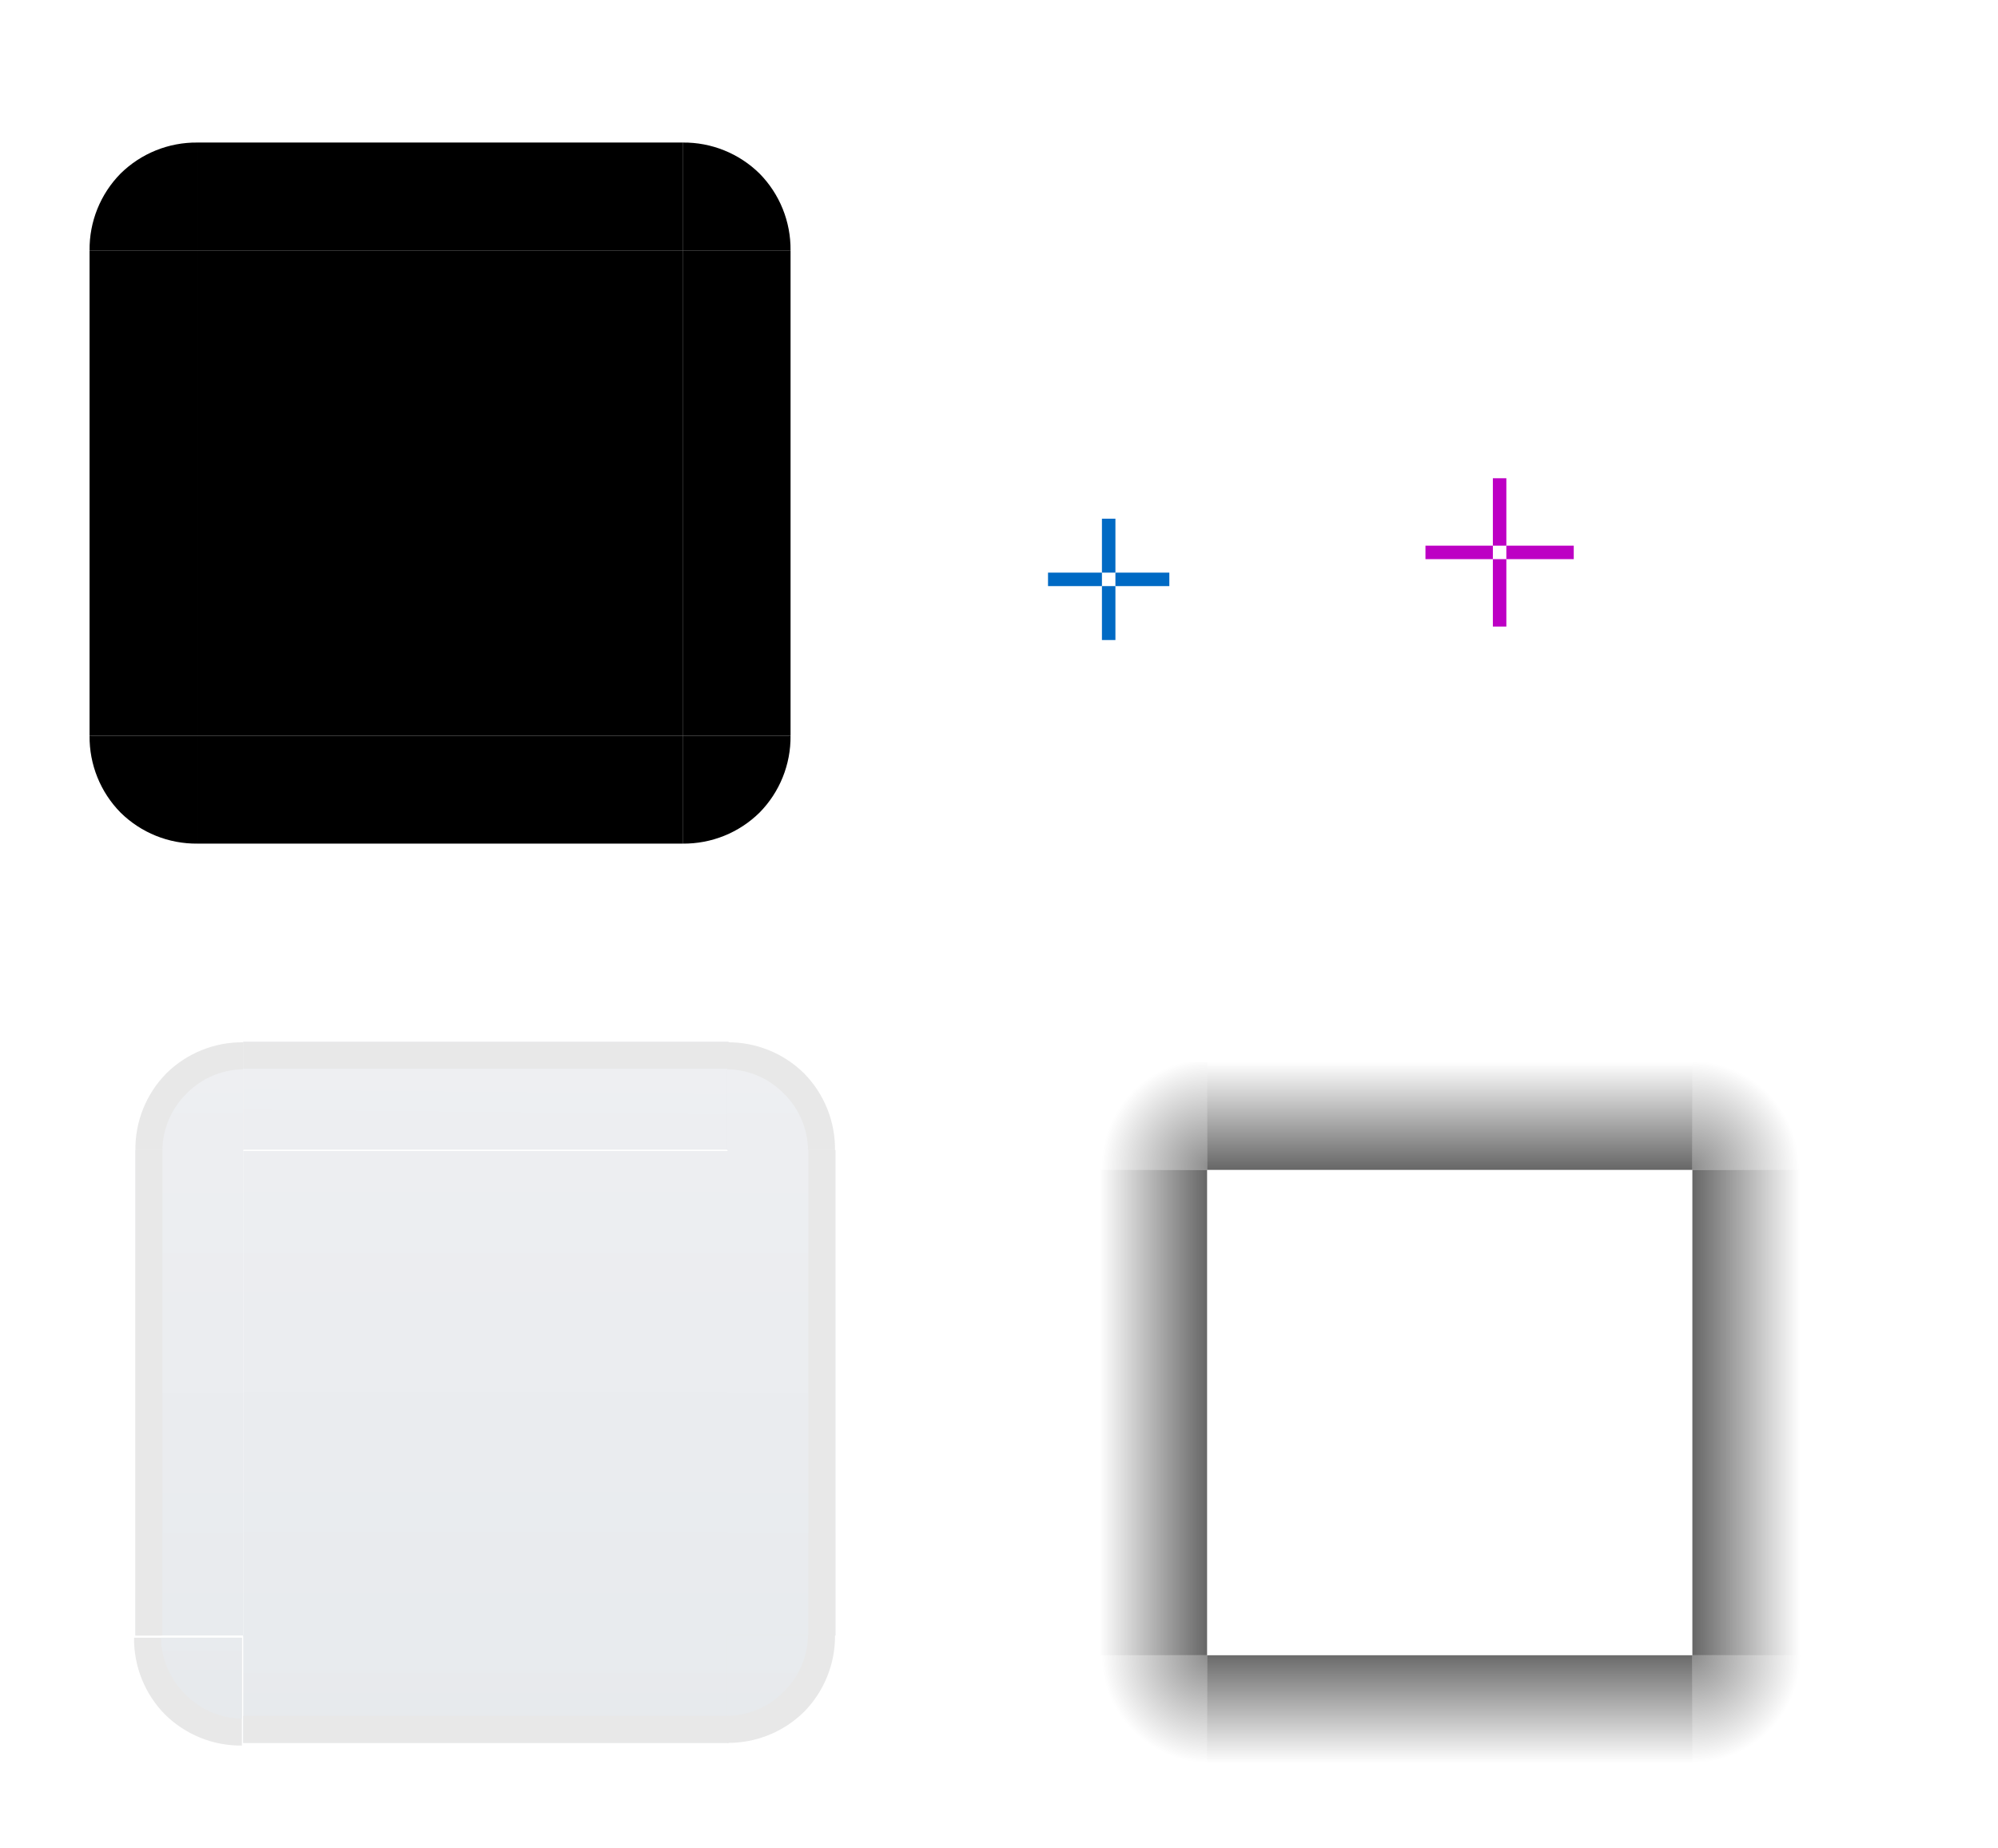
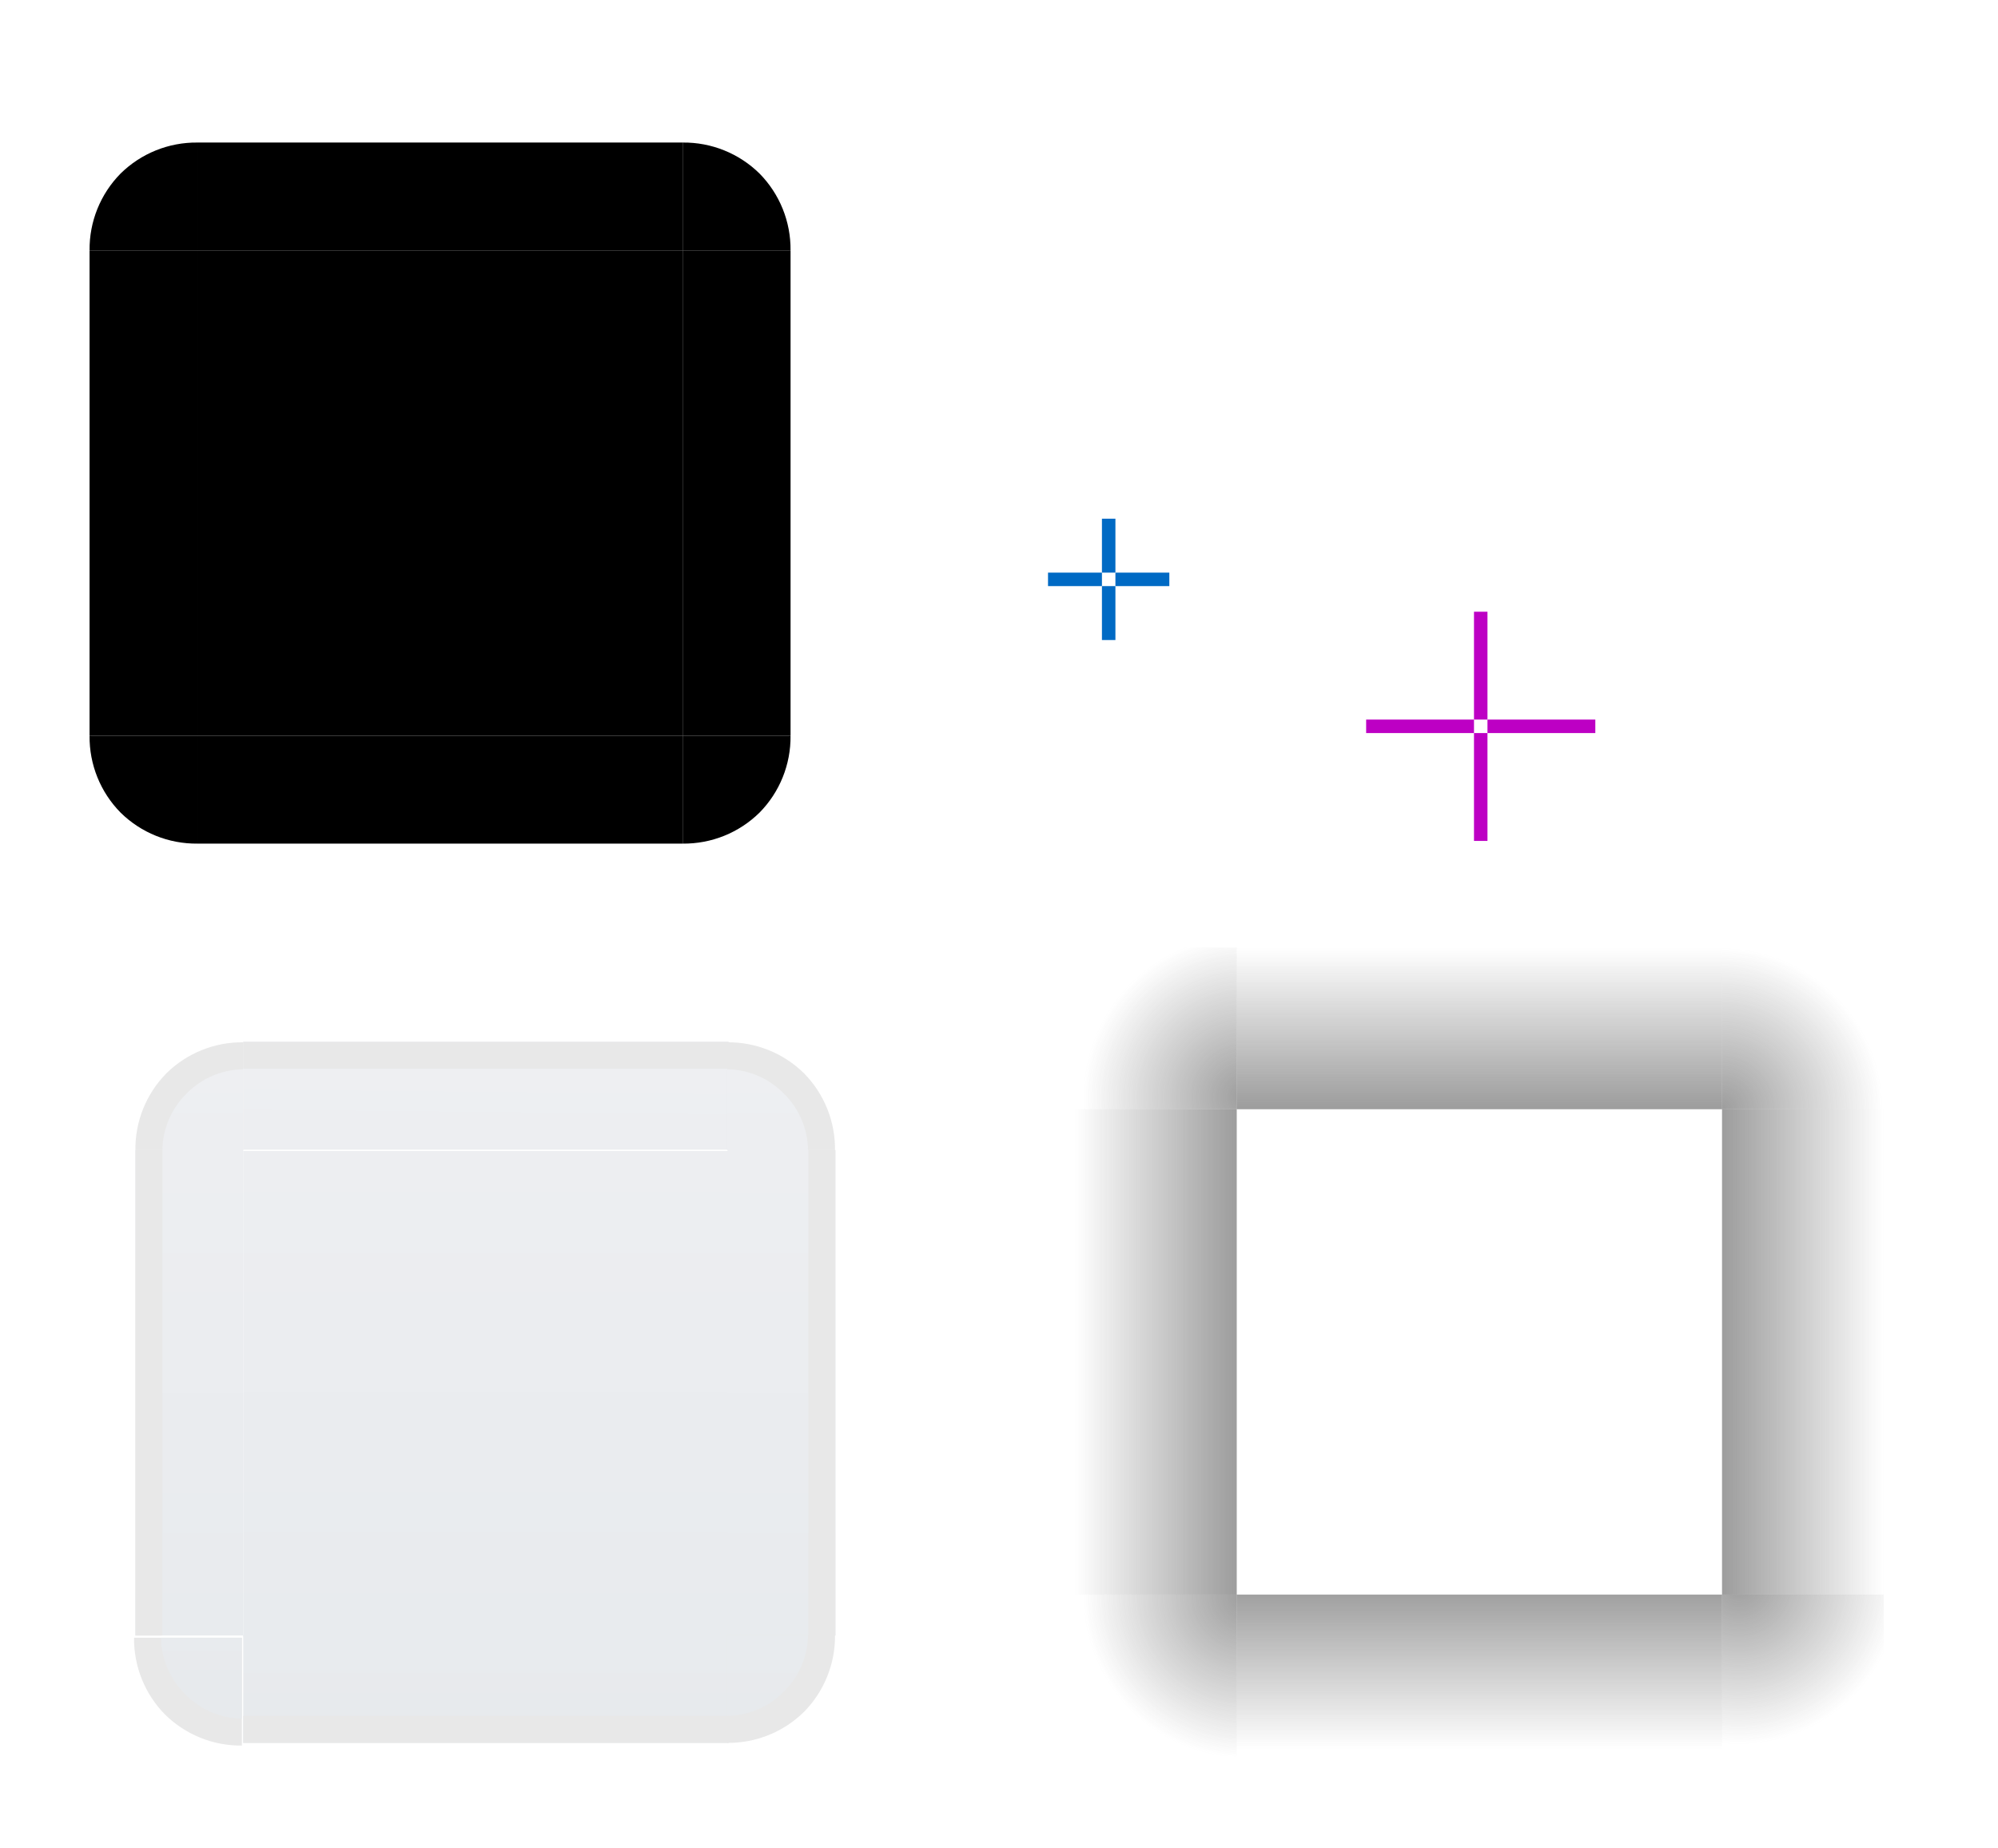
<svg xmlns="http://www.w3.org/2000/svg" xmlns:ns1="http://www.openswatchbook.org/uri/2009/osb" xmlns:xlink="http://www.w3.org/1999/xlink" width="148.216" height="137.016" id="svg3642" version="1.0" viewBox="0 0 148.216 137.016">
  <defs id="defs3644">
    <linearGradient id="linearGradient1038" ns1:paint="solid">
      <stop style="stop-color:#000000;stop-opacity:1;" offset="0" id="stop1036" />
    </linearGradient>
    <linearGradient id="linearGradient1032" ns1:paint="solid">
      <stop style="stop-color:#000000;stop-opacity:1;" offset="0" id="stop1030" />
    </linearGradient>
    <linearGradient id="linearGradient1026" ns1:paint="solid">
      <stop style="stop-color:#000000;stop-opacity:1;" offset="0" id="stop1024" />
    </linearGradient>
    <linearGradient id="linearGradient1020" ns1:paint="solid">
      <stop style="stop-color:#000000;stop-opacity:1;" offset="0" id="stop1018" />
    </linearGradient>
    <linearGradient id="border" ns1:paint="solid">
      <stop style="stop-color:#e8e8e8;stop-opacity:1;" offset="0" id="stop1012" />
    </linearGradient>
    <linearGradient id="bgnew">
      <stop id="stop958" offset="0" style="stop-color:#e7eaed;stop-opacity:1" />
      <stop id="stop960" offset="1" style="stop-color:#eeeff2;stop-opacity:1" />
    </linearGradient>
-     <linearGradient id="linearGradient1165">
-       <stop style="stop-color:#000000;stop-opacity:1;" offset="0" id="stop1161" />
-       <stop style="stop-color:#000000;stop-opacity:0;" offset="1" id="stop1163" />
-     </linearGradient>
-     <linearGradient id="linearGradient1157">
-       <stop style="stop-color:#000000;stop-opacity:1;" offset="0" id="stop1153" />
-       <stop style="stop-color:#000000;stop-opacity:0;" offset="1" id="stop1155" />
-     </linearGradient>
-     <linearGradient id="linearGradient1149">
-       <stop style="stop-color:#000000;stop-opacity:1;" offset="0" id="stop1145" />
-       <stop style="stop-color:#000000;stop-opacity:0;" offset="1" id="stop1147" />
-     </linearGradient>
-     <linearGradient id="linearGradient1141">
-       <stop style="stop-color:#000000;stop-opacity:0.744" offset="0" id="stop1137" />
-       <stop style="stop-color:#000000;stop-opacity:0;" offset="1" id="stop1139" />
-     </linearGradient>
    <linearGradient ns1:paint="solid" id="mask">
      <stop id="stop896" offset="0" style="stop-color:#000000;stop-opacity:1;" />
-     </linearGradient>
-     <linearGradient id="linearGradient888">
-       <stop style="stop-color:#000000;stop-opacity:0.744" offset="0" id="stop884" />
-       <stop style="stop-color:#000000;stop-opacity:0;" offset="1" id="stop886" />
-     </linearGradient>
-     <linearGradient id="linearGradient882">
-       <stop style="stop-color:#000000;stop-opacity:0.744" offset="0" id="stop878" />
-       <stop style="stop-color:#000000;stop-opacity:0;" offset="1" id="stop880" />
-     </linearGradient>
-     <linearGradient id="linearGradient876">
-       <stop style="stop-color:#000000;stop-opacity:0.744" offset="0" id="stop872" />
-       <stop style="stop-color:#000000;stop-opacity:0;" offset="1" id="stop874" />
-     </linearGradient>
-     <radialGradient r="1.5" fy="304.6" fx="300.1" cy="304.6" cx="300.1" gradientTransform="matrix(-5.333,0,0,-5.333,1855,1976)" gradientUnits="userSpaceOnUse" id="radialGradient932" xlink:href="#linearGradient882" />
-     <radialGradient r="1.5" fy="304.6" fx="300.1" cy="304.6" cx="300.1" gradientTransform="matrix(5.333,0,0,-5.333,-1310,1976)" gradientUnits="userSpaceOnUse" id="radialGradient928" xlink:href="#linearGradient888" />
-     <radialGradient r="1.5" fy="304.4" fx="300.1" cy="304.4" cx="300.1" gradientTransform="matrix(-5.333,0,0,5.333,1855,-1308)" gradientUnits="userSpaceOnUse" id="radialGradient924" xlink:href="#linearGradient876" />
-     <linearGradient y2="304.6" x2="261.2" y1="301.6" x1="261.2" gradientTransform="matrix(0.75,0,0,-2.667,65.34,1164)" gradientUnits="userSpaceOnUse" id="linearGradient883" xlink:href="#linearGradient861" />
-     <linearGradient id="linearGradient861">
-       <stop id="stop857" offset="0" style="stop-color:#000000;stop-opacity:0" />
-       <stop id="stop859" offset="1" style="stop-color:#000000;stop-opacity:0.966" />
    </linearGradient>
    <linearGradient y2="202.6" x2="-301.8" y1="202.6" x1="-304.8" gradientTransform="matrix(2.667,0,0,0.75,565.5,45.57)" gradientUnits="userSpaceOnUse" id="linearGradient933" xlink:href="#mask" />
    <linearGradient y2="328.8" x2="229.6" y1="328.8" x1="226.6" gradientTransform="matrix(2.667,0,0,0.75,-388.8,18.8)" gradientUnits="userSpaceOnUse" id="linearGradient935" xlink:href="#mask" />
    <linearGradient y2="202.6" x2="-352.8" y1="202.6" x1="-355.8" gradientTransform="matrix(2.667,0,0,0.75,657.5,45.57)" gradientUnits="userSpaceOnUse" id="linearGradient937" xlink:href="#mask" />
    <linearGradient y2="328.8" x2="226.6" y1="328.8" x1="178.6" gradientTransform="matrix(0.75,0,0,0.75,45.57,18.8)" gradientUnits="userSpaceOnUse" id="linearGradient939" xlink:href="#mask" />
    <linearGradient y2="328.8" x2="178.6" y1="328.8" x1="175.6" gradientTransform="matrix(2.667,0,0,0.75,-296.8,18.8)" gradientUnits="userSpaceOnUse" id="linearGradient941" xlink:href="#mask" />
    <linearGradient gradientTransform="translate(0.9156,69.4)" y2="-312.8" x2="222.6" y1="-312.8" x1="214.6" gradientUnits="userSpaceOnUse" id="linearGradient943" xlink:href="#mask" />
    <linearGradient y2="-312.8" x2="222.6" y1="-312.8" x1="214.6" gradientTransform="translate(-394.1,69.4)" gradientUnits="userSpaceOnUse" id="linearGradient945" xlink:href="#mask" />
    <linearGradient y2="-312.8" x2="222.6" y1="-312.8" x1="214.6" gradientTransform="translate(0.9172,600.2)" gradientUnits="userSpaceOnUse" id="linearGradient947" xlink:href="#mask" />
    <linearGradient y2="-312.8" x2="222.6" y1="-312.8" x1="214.6" gradientTransform="translate(-394.1,600.2)" gradientUnits="userSpaceOnUse" id="linearGradient949" xlink:href="#mask" />
-     <radialGradient xlink:href="#linearGradient1141" id="radialGradient1143" cx="302.5" cy="303.6" fx="302.5" fy="303.6" r="4" gradientUnits="userSpaceOnUse" gradientTransform="matrix(2,5.33e-5,2.492e-5,1.999,-314.7,-291.4)" />
-     <linearGradient xlink:href="#linearGradient1149" id="linearGradient1151" x1="290.4" y1="333.6" x2="298.4" y2="333.6" gradientUnits="userSpaceOnUse" />
-     <linearGradient xlink:href="#linearGradient1157" id="linearGradient1159" x1="254.4" y1="315.6" x2="254.4" y2="307.6" gradientUnits="userSpaceOnUse" />
-     <linearGradient xlink:href="#linearGradient1165" id="linearGradient1167" x1="254.4" y1="329.3" x2="246.4" y2="329.3" gradientUnits="userSpaceOnUse" />
    <linearGradient xlink:href="#bgnew" id="linearGradient927" x1="182.9" y1="358.1" x2="182.9" y2="306.1" gradientUnits="userSpaceOnUse" />
    <linearGradient xlink:href="#bgnew" id="linearGradient936" x1="178.6" y1="334.3" x2="230.6" y2="334.8" gradientUnits="userSpaceOnUse" />
    <linearGradient xlink:href="#bgnew" id="linearGradient944" x1="230.6" y1="349.1" x2="178.6" y2="349.1" gradientUnits="userSpaceOnUse" />
    <linearGradient xlink:href="#bgnew" id="linearGradient970" x1="228.1" y1="-360.9" x2="228" y2="-308.7" gradientUnits="userSpaceOnUse" />
    <linearGradient xlink:href="#bgnew" id="linearGradient978" x1="222.6" y1="360.8" x2="222.6" y2="308.8" gradientUnits="userSpaceOnUse" />
    <linearGradient xlink:href="#bgnew" id="linearGradient986" x1="227.9" y1="-310.9" x2="227.9" y2="-358.9" gradientUnits="userSpaceOnUse" />
    <linearGradient xlink:href="#bgnew" id="linearGradient994" x1="228.1" y1="-360.7" x2="228.1" y2="-308.7" gradientUnits="userSpaceOnUse" />
    <linearGradient xlink:href="#bgnew" id="linearGradient1002" x1="222.7" y1="360.8" x2="222.7" y2="308.8" gradientUnits="userSpaceOnUse" />
    <linearGradient xlink:href="#bgnew" id="linearGradient1010" x1="228" y1="-308.7" x2="228" y2="-360.7" gradientUnits="userSpaceOnUse" />
    <linearGradient xlink:href="#border" id="linearGradient1016" x1="228.6" y1="334.8" x2="230.6" y2="334.8" gradientUnits="userSpaceOnUse" />
    <linearGradient xlink:href="#border" id="linearGradient1022" x1="228" y1="-312.7" x2="236" y2="-312.7" gradientUnits="userSpaceOnUse" />
    <linearGradient xlink:href="#border" id="linearGradient1028" x1="228.6" y1="334.8" x2="230.6" y2="334.8" gradientUnits="userSpaceOnUse" />
    <linearGradient xlink:href="#border" id="linearGradient1034" x1="228" y1="-312.7" x2="236" y2="-312.7" gradientUnits="userSpaceOnUse" />
    <linearGradient xlink:href="#border" id="linearGradient1040" x1="228" y1="-312.7" x2="236" y2="-312.7" gradientUnits="userSpaceOnUse" />
    <linearGradient xlink:href="#border" id="linearGradient1042" x1="228.6" y1="334.8" x2="230.6" y2="334.8" gradientUnits="userSpaceOnUse" />
    <linearGradient xlink:href="#border" id="linearGradient1044" x1="228" y1="-312.7" x2="236" y2="-312.7" gradientUnits="userSpaceOnUse" />
    <linearGradient xlink:href="#border" id="linearGradient1046" x1="228.6" y1="334.8" x2="230.6" y2="334.8" gradientUnits="userSpaceOnUse" />
+     <radialGradient r="1.5" fy="304.6" fx="300.1" cy="304.6" cx="300.1" gradientTransform="matrix(-8,0,0,-8,2658,2784)" gradientUnits="userSpaceOnUse" id="radialGradient932" xlink:href="#shadcorn" />
+     <linearGradient id="shadcorn">
+       <stop style="stop-color:#404040;stop-opacity:1" offset="0" id="stop1137" />
+       <stop style="stop-color:#404040;stop-opacity:0" offset="1" id="stop1139" />
+     </linearGradient>
+     <radialGradient r="1.5" fy="304.6" fx="300.1" cy="304.6" cx="300.1" gradientTransform="matrix(8,0,0,-8,-2107,2783)" gradientUnits="userSpaceOnUse" id="radialGradient928" xlink:href="#shadcorn" />
+     <radialGradient r="1.5" fy="304.4" fx="300.1" cy="304.4" cx="300.1" gradientTransform="matrix(-8,0,0,8,2658,-2125)" gradientUnits="userSpaceOnUse" id="radialGradient924" xlink:href="#shadcorn" />
+     <linearGradient xlink:href="#shad2" id="linearGradient1167" x1="254.4" y1="329.3" x2="246.4" y2="329.3" gradientUnits="userSpaceOnUse" gradientTransform="matrix(1.5,0,0,1,-125,-4.487)" />
+     <linearGradient id="shad2">
+       <stop id="stop929" offset="0" style="stop-color:#404040;stop-opacity:1" />
+       <stop id="stop939" offset="1" style="stop-color:#3f3f3f;stop-opacity:0" />
+     </linearGradient>
+     <linearGradient xlink:href="#shad2" id="linearGradient1151" x1="290.4" y1="333.6" x2="298.4" y2="333.6" gradientUnits="userSpaceOnUse" gradientTransform="matrix(1.5,0,0,1,-143,-4.487)" />
+     <linearGradient y2="301.6" x2="278.3" y1="304.6" x1="278.3" gradientTransform="matrix(0.75,0,0,-4,67.53,1565)" gradientUnits="userSpaceOnUse" id="linearGradient883" xlink:href="#shad2" />
+     <radialGradient xlink:href="#shadcorn" id="radialGradient1143" cx="302.5" cy="303.6" fx="302.5" fy="303.6" r="4" gradientUnits="userSpaceOnUse" gradientTransform="matrix(3,7.995e-5,3.738e-5,2.999,-615,-599.4)" />
+     <linearGradient xlink:href="#shad2" id="linearGradient1159" x1="254.4" y1="315.6" x2="254.4" y2="307.6" gradientUnits="userSpaceOnUse" gradientTransform="matrix(1,0,0,1.5,2.232,-162.3)" />
  </defs>
  <style type="text/css" id="current-color-scheme">
      .ColorScheme-Text {
        color:#31363b;
      }
      .ColorScheme-Background{
        color:#eff0f1;
      }
      .ColorScheme-ViewText {
        color:#31363b;
      }
      .ColorScheme-ViewBackground{
        color:#fcfcfc;
      }
      .ColorScheme-ViewHover {
        color:#3daee9;
      }
      .ColorScheme-ViewFocus{
        color:#3daee9;
      }
      .ColorScheme-ButtonText {
        color:#31363b;
      }
      .ColorScheme-ButtonBackground{
        color:#eff0f1;
      }
      .ColorScheme-ButtonHover {
        color:#3daee9;
      }
      .ColorScheme-ButtonFocus{
        color:#3daee9;
      }
  </style>
  <g id="layer1" transform="translate(-164.8559,-228.8272)">
-     <path id="shadow-top" d="m 290.4,315.6 v -8 h -36 v 8 z" style="fill:url(#linearGradient1159);fill-opacity:1;stroke:none;stroke-width:0.817;opacity:0.601" />
-     <path style="fill:url(#radialGradient1143);fill-opacity:1;stroke:none;stroke-width:0.264;opacity:0.601" d="m 298.4,315.6 v -8 h -8 v 8 z" id="shadow-topright" />
-     <rect id="shadow-center" height="36" x="254.4" y="315.6" width="36" class="ColorScheme-ViewBackground" style="color:#fcfcfc;opacity:0.601;fill:#000000;fill-opacity:1;stroke-width:15999998" />
-     <rect y="-270.3" x="-281.6" height="1" width="5" id="shadow-hint-right-margin" style="fill:#bd00c4;fill-opacity:1;stroke:none;stroke-width:0.408" transform="scale(-1)" />
-     <rect transform="scale(-1)" style="fill:#bd00c4;fill-opacity:1;stroke:none;stroke-width:0.408" id="shadow-hint-left-margin" width="5" height="1" x="-275.6" y="-270.3" />
-     <rect transform="rotate(90)" style="fill:#bd00c4;fill-opacity:1;stroke:none;stroke-width:0.408" id="shadow-hint-bottom-margin" width="5" height="1" x="270.3" y="-276.6" />
-     <rect style="fill:#bd00c4;fill-opacity:1;stroke:none;stroke-width:8164945.5" id="shadow-hint-top-margin" width="1" height="5" x="275.6" y="264.3" />
-     <path style="fill:url(#linearGradient883);fill-opacity:1;stroke:none;stroke-width:0.817;opacity:0.601" d="m 290.4,351.6 v 8 h -36 v -8 z" id="shadow-bottom" />
-     <path style="fill:url(#linearGradient1151);fill-opacity:1;stroke:none;stroke-width:0.817;opacity:0.601" d="m 290.4,351.6 h 8 v -36 h -8 z" id="shadow-right" />
-     <path style="fill:url(#linearGradient1167);fill-opacity:1;stroke:none;stroke-width:0.817;opacity:0.601" d="m 254.4,315.6 h -8 v 36 h 8 z" id="shadow-left" />
-     <path id="shadow-topleft" d="m 246.4,315.6 v -8 h 8 v 8 z" style="fill:url(#radialGradient924);fill-opacity:1;stroke:none;stroke-width:0.264;opacity:0.601" />
-     <path id="shadow-bottomright" d="m 298.4,351.6 v 8 h -8 v -8 z" style="fill:url(#radialGradient928);fill-opacity:1;stroke:none;stroke-width:0.264;opacity:0.601" />
-     <path id="shadow-bottomleft" d="m 246.4,351.6 v 8 h 8 v -8 z" style="fill:url(#radialGradient932);fill-opacity:1;stroke:none;stroke-width:0.264;opacity:0.601" />
    <rect transform="rotate(-90)" y="179.5" x="-247.4" height="36" width="8.001" id="mask-top" class="ColorScheme-Background" style="color:#eff0f1;fill:url(#linearGradient933);fill-opacity:1.0;stroke:none;stroke-width:0.24" />
    <rect style="color:#eff0f1;fill:url(#linearGradient935);fill-opacity:1.0;stroke:none;stroke-width:0.24" id="mask-right" class="ColorScheme-Background" width="8.001" height="36" x="215.5" y="247.4" />
    <rect style="color:#eff0f1;fill:url(#linearGradient937);fill-opacity:1.0;stroke:none;stroke-width:0.24" id="mask-bottom" class="ColorScheme-Background" width="8.001" height="36" x="-291.4" y="179.5" transform="rotate(-90)" />
    <rect y="247.4" x="179.5" height="36" width="36" id="mask-center" class="ColorScheme-Background" style="color:#eff0f1;fill:url(#linearGradient939);fill-opacity:1.0;stroke:none;stroke-width:0.96" />
    <rect y="247.4" x="171.5" height="36" width="8.001" id="mask-left" class="ColorScheme-Background" style="color:#eff0f1;fill:url(#linearGradient941);fill-opacity:1.0;stroke:none;stroke-width:0.24" />
    <path style="opacity:1;fill:url(#linearGradient943);fill-opacity:1.0;fill-rule:evenodd;stroke:none;stroke-width:1.007;stroke-linecap:square;stroke-linejoin:miter;stroke-miterlimit:4;stroke-dasharray:none;stroke-dashoffset:0;stroke-opacity:0.827;paint-order:normal" id="mask-topright" d="m 223.5,-247.4 a 8.001,7.998 0 0 1 -2.3,5.7 8.001,7.998 0 0 1 -5.7,2.3 l 0,-8 z" transform="scale(1,-1)" />
    <path transform="scale(-1)" d="m -171.5,-247.4 a 8.001,7.998 0 0 1 -2.3,5.7 8.001,7.998 0 0 1 -5.7,2.3 l 0,-8 z" id="mask-topleft" style="opacity:1;fill:url(#linearGradient945);fill-opacity:1.0;fill-rule:evenodd;stroke:none;stroke-width:1.007;stroke-linecap:square;stroke-linejoin:miter;stroke-miterlimit:4;stroke-dasharray:none;stroke-dashoffset:0;stroke-opacity:0.827;paint-order:normal" />
    <path d="m 223.5,283.4 a 8.001,7.998 0 0 1 -2.3,5.7 8.001,7.998 0 0 1 -5.7,2.3 l 0,-8 z" id="mask-bottomright" style="opacity:1;fill:url(#linearGradient947);fill-opacity:1.0;fill-rule:evenodd;stroke:none;stroke-width:1.007;stroke-linecap:square;stroke-linejoin:miter;stroke-miterlimit:4;stroke-dasharray:none;stroke-dashoffset:0;stroke-opacity:0.827;paint-order:normal" />
    <path d="m -171.5,283.4 a 8.001,7.998 0 0 1 -2.3,5.7 8.001,7.998 0 0 1 -5.7,2.3 l 0,-8 z" id="mask-bottomleft" style="opacity:1;fill:url(#linearGradient949);fill-opacity:1.0;fill-rule:evenodd;stroke:none;stroke-width:1.007;stroke-linecap:square;stroke-linejoin:miter;stroke-miterlimit:4;stroke-dasharray:none;stroke-dashoffset:0;stroke-opacity:0.827;paint-order:normal" transform="scale(-1,1)" />
    <rect transform="scale(-1)" style="fill:#006ac4;fill-opacity:1;stroke:none;stroke-width:0.408" id="hint-right-margin" width="4" height="1" x="-251.6" y="-272.3" />
    <rect y="-272.3" x="-246.6" height="1" width="4" id="hint-left-margin" style="fill:#006ac4;fill-opacity:1;stroke:none;stroke-width:0.408" transform="scale(-1)" />
    <rect y="-247.6" x="272.3" height="1" width="4" id="hint-bottom-margin" style="fill:#006ac4;fill-opacity:1;stroke:none;stroke-width:0.408" transform="rotate(90)" />
    <rect y="267.3" x="246.6" height="4" width="1" id="hint-top-margin" style="fill:#006ac4;fill-opacity:1;stroke:none;stroke-width:8164945.5" />
    <rect y="314.2" x="182.9" height="36" width="36" id="center" class="ColorScheme-Background" style="color:#eff0f1;fill:url(#linearGradient927);fill-opacity:1;stroke:none;stroke-width:0.96" />
    <g id="right" transform="translate(-3.771,-2.664)">
      <rect y="316.8" x="222.6" height="36" width="8.001" class="ColorScheme-Background" id="rect1267" style="color:#eff0f1;fill:url(#linearGradient1002);fill-opacity:1;stroke:none;stroke-width:0.24" />
      <rect style="color:#eff0f1;fill:url(#linearGradient1016);fill-opacity:1;stroke:none;stroke-width:0.24" id="rect1257" class="ColorScheme-Background" width="2" height="36" x="228.6" y="316.8" />
    </g>
    <g transform="matrix(-1,0,0,1,405.5,-2.664)" id="left">
      <rect style="color:#eff0f1;fill:url(#linearGradient978);fill-opacity:1;stroke:none;stroke-width:0.24" id="rect1269" class="ColorScheme-Background" width="8.001" height="36" x="222.6" y="316.8" />
      <rect y="316.8" x="228.6" height="36" width="2" class="ColorScheme-Background" id="rect1271" style="color:#eff0f1;fill:url(#linearGradient1046);fill-opacity:1.0;stroke:none;stroke-width:0.24" />
    </g>
    <g transform="rotate(-90,201.4,335.3)" id="top">
      <rect style="color:#eff0f1;fill:url(#linearGradient936);fill-opacity:1.0;stroke:none;stroke-width:0.24" id="rect1277" class="ColorScheme-Background" width="8.001" height="36" x="222.6" y="316.8" />
      <rect y="316.8" x="228.6" height="36" width="2" class="ColorScheme-Background" id="rect1279" style="color:#eff0f1;fill:url(#linearGradient1028);fill-opacity:1.0;stroke:none;stroke-width:0.24" />
    </g>
    <g transform="rotate(90,204.1,331.6)" id="bottom">
      <rect style="color:#eff0f1;fill:url(#linearGradient944);fill-opacity:1.0;stroke:none;stroke-width:0.24" id="rect1285" class="ColorScheme-Background" width="8.001" height="36" x="222.6" y="316.8" />
      <rect y="316.8" x="228.6" height="36" width="2" class="ColorScheme-Background" id="rect1287" style="color:#eff0f1;fill:url(#linearGradient1042);fill-opacity:1.0;stroke:none;stroke-width:0.24" />
    </g>
    <g id="topright" transform="translate(-9.201,-2.564)">
      <path transform="scale(1,-1)" d="m 236,-316.7 a 8.001,7.998 0 0 1 -2.3,5.7 8.001,7.998 0 0 1 -5.7,2.3 l 0,-8 z" id="path1301" style="opacity:1;fill:url(#linearGradient1022);fill-opacity:1.0;fill-rule:evenodd;stroke:none;stroke-width:1.007;stroke-linecap:square;stroke-linejoin:miter;stroke-miterlimit:4;stroke-dasharray:none;stroke-dashoffset:0;stroke-opacity:0.827;paint-order:normal" />
      <path style="opacity:1;fill:url(#linearGradient994);fill-opacity:1.0;fill-rule:evenodd;stroke:none;stroke-width:1.007;stroke-linecap:square;stroke-linejoin:miter;stroke-miterlimit:4;stroke-dasharray:none;stroke-dashoffset:0;stroke-opacity:0.827;paint-order:normal" id="path1293" d="m 234,-316.7 a 5.999,6 0 0 1 -1.8,4.2 5.999,6 0 0 1 -4.2,1.8 l 0,-6 z" transform="scale(1,-1)" />
    </g>
    <g transform="matrix(-1,0,0,1,410.9,-2.564)" id="topleft">
      <path style="opacity:1;fill:url(#linearGradient1034);fill-opacity:1.0;fill-rule:evenodd;stroke:none;stroke-width:1.007;stroke-linecap:square;stroke-linejoin:miter;stroke-miterlimit:4;stroke-dasharray:none;stroke-dashoffset:0;stroke-opacity:0.827;paint-order:normal" id="path1303" d="m 236,-316.7 a 8.001,7.998 0 0 1 -2.3,5.7 8.001,7.998 0 0 1 -5.7,2.3 l 0,-8 z" transform="scale(1,-1)" />
      <path transform="scale(1,-1)" d="m 234,-316.7 a 5.999,6 0 0 1 -1.8,4.2 5.999,6 0 0 1 -4.2,1.8 l 0,-6 z" id="path1305" style="opacity:1;fill:url(#linearGradient970);fill-opacity:1;fill-rule:evenodd;stroke:none;stroke-width:1.007;stroke-linecap:square;stroke-linejoin:miter;stroke-miterlimit:4;stroke-dasharray:none;stroke-dashoffset:0;stroke-opacity:0.827;paint-order:normal" />
    </g>
    <g transform="matrix(1,0,0,-1,-9.201,666.8)" id="bottomright">
      <path style="opacity:1;fill:url(#linearGradient1040);fill-opacity:1.0;fill-rule:evenodd;stroke:none;stroke-width:1.007;stroke-linecap:square;stroke-linejoin:miter;stroke-miterlimit:4;stroke-dasharray:none;stroke-dashoffset:0;stroke-opacity:0.827;paint-order:normal" id="path1311" d="m 236,-316.7 a 8.001,7.998 0 0 1 -2.3,5.7 8.001,7.998 0 0 1 -5.7,2.3 l 0,-8 z" transform="scale(1,-1)" />
      <path transform="scale(1,-1)" d="m 234,-316.7 a 5.999,6 0 0 1 -1.8,4.2 5.999,6 0 0 1 -4.2,1.8 l 0,-6 z" id="path1313" style="opacity:1;fill:url(#linearGradient1010);fill-opacity:1;fill-rule:evenodd;stroke:none;stroke-width:1.007;stroke-linecap:square;stroke-linejoin:miter;stroke-miterlimit:4;stroke-dasharray:none;stroke-dashoffset:0;stroke-opacity:0.827;paint-order:normal" />
    </g>
    <g transform="rotate(-180,205.4,333.5)" id="bottomleft">
      <path style="opacity:1;fill:url(#linearGradient1044);fill-opacity:1.0;fill-rule:evenodd;stroke:none;stroke-width:1.007;stroke-linecap:square;stroke-linejoin:miter;stroke-miterlimit:4;stroke-dasharray:none;stroke-dashoffset:0;stroke-opacity:0.827;paint-order:normal" id="path1319" d="m 236,-316.7 a 8.001,7.998 0 0 1 -2.3,5.7 8.001,7.998 0 0 1 -5.7,2.3 l 0,-8 z" transform="scale(1,-1)" />
      <path transform="scale(1,-1)" d="m 234,-316.7 a 5.999,6 0 0 1 -1.8,4.2 5.999,6 0 0 1 -4.2,1.8 l 0,-6 z" id="path1321" style="opacity:1;fill:url(#linearGradient986);fill-opacity:1;fill-rule:evenodd;stroke:none;stroke-width:1.007;stroke-linecap:square;stroke-linejoin:miter;stroke-miterlimit:4;stroke-dasharray:none;stroke-dashoffset:0;stroke-opacity:0.827;paint-order:normal" />
    </g>
+     <path id="shadow-top" d="m 292.6,311.1 v -12 h -36 v 12 z" style="opacity:0.518;fill:url(#linearGradient1159);fill-opacity:1;stroke:none;stroke-width:0.817" />
+     <path style="opacity:0.518;fill:url(#radialGradient1143);fill-opacity:1;stroke:none;stroke-width:0.263" d="m 304.6,311.1 v -12 h -12 v 12 z" id="shadow-topright" />
+     <rect id="shadow-center" height="36" x="256.6" y="311.1" width="36" class="ColorScheme-ViewBackground" style="color:#fcfcfc;opacity:0.518;fill:#000000;fill-opacity:1;stroke-width:15999998" />
+     <rect y="-283.2" x="-283.2" height="1" width="8" id="shadow-hint-right-margin" style="fill:#bd00c4;fill-opacity:1;stroke:none;stroke-width:0.408" transform="scale(-1)" />
+     <rect transform="scale(-1)" style="fill:#bd00c4;fill-opacity:1;stroke:none;stroke-width:0.408" id="shadow-hint-left-margin" width="8" height="1" x="-274.2" y="-283.2" />
+     <rect transform="rotate(90)" style="fill:#bd00c4;fill-opacity:1;stroke:none;stroke-width:0.408" id="shadow-hint-bottom-margin" width="8" height="1" x="283.2" y="-275.2" />
+     <rect style="fill:#bd00c4;fill-opacity:1;stroke:none;stroke-width:8164945.5" id="shadow-hint-top-margin" width="1" height="8" x="274.2" y="274.2" />
+     <path style="opacity:0.518;fill:url(#linearGradient883);fill-opacity:1;stroke:none;stroke-width:0.817" d="m 292.6,347.1 v 12 h -36 v -12 z" id="shadow-bottom" />
+     <path style="opacity:0.518;fill:url(#linearGradient1151);fill-opacity:1;stroke:none;stroke-width:0.817" d="m 292.6,347.1 h 12 v -36 h -12 z" id="shadow-right" />
+     <path style="opacity:0.518;fill:url(#linearGradient1167);fill-opacity:1;stroke:none;stroke-width:0.817" d="m 256.6,311.1 h -12 v 36 h 12 z" id="shadow-left" />
+     <path id="shadow-topleft" d="m 244.6,311.1 v -12 h 12 v 12 z" style="opacity:0.518;fill:url(#radialGradient924);fill-opacity:1;stroke:none;stroke-width:0.263" />
+     <path id="shadow-bottomright" d="m 304.6,347.1 v 12 h -12 v -12 z" style="opacity:0.518;fill:url(#radialGradient928);fill-opacity:1;stroke:none;stroke-width:0.263" />
+     <path id="shadow-bottomleft" d="m 244.6,347.1 v 12 h 12 v -12 z" style="opacity:0.518;fill:url(#radialGradient932);fill-opacity:1;stroke:none;stroke-width:0.263" />
  </g>
</svg>
